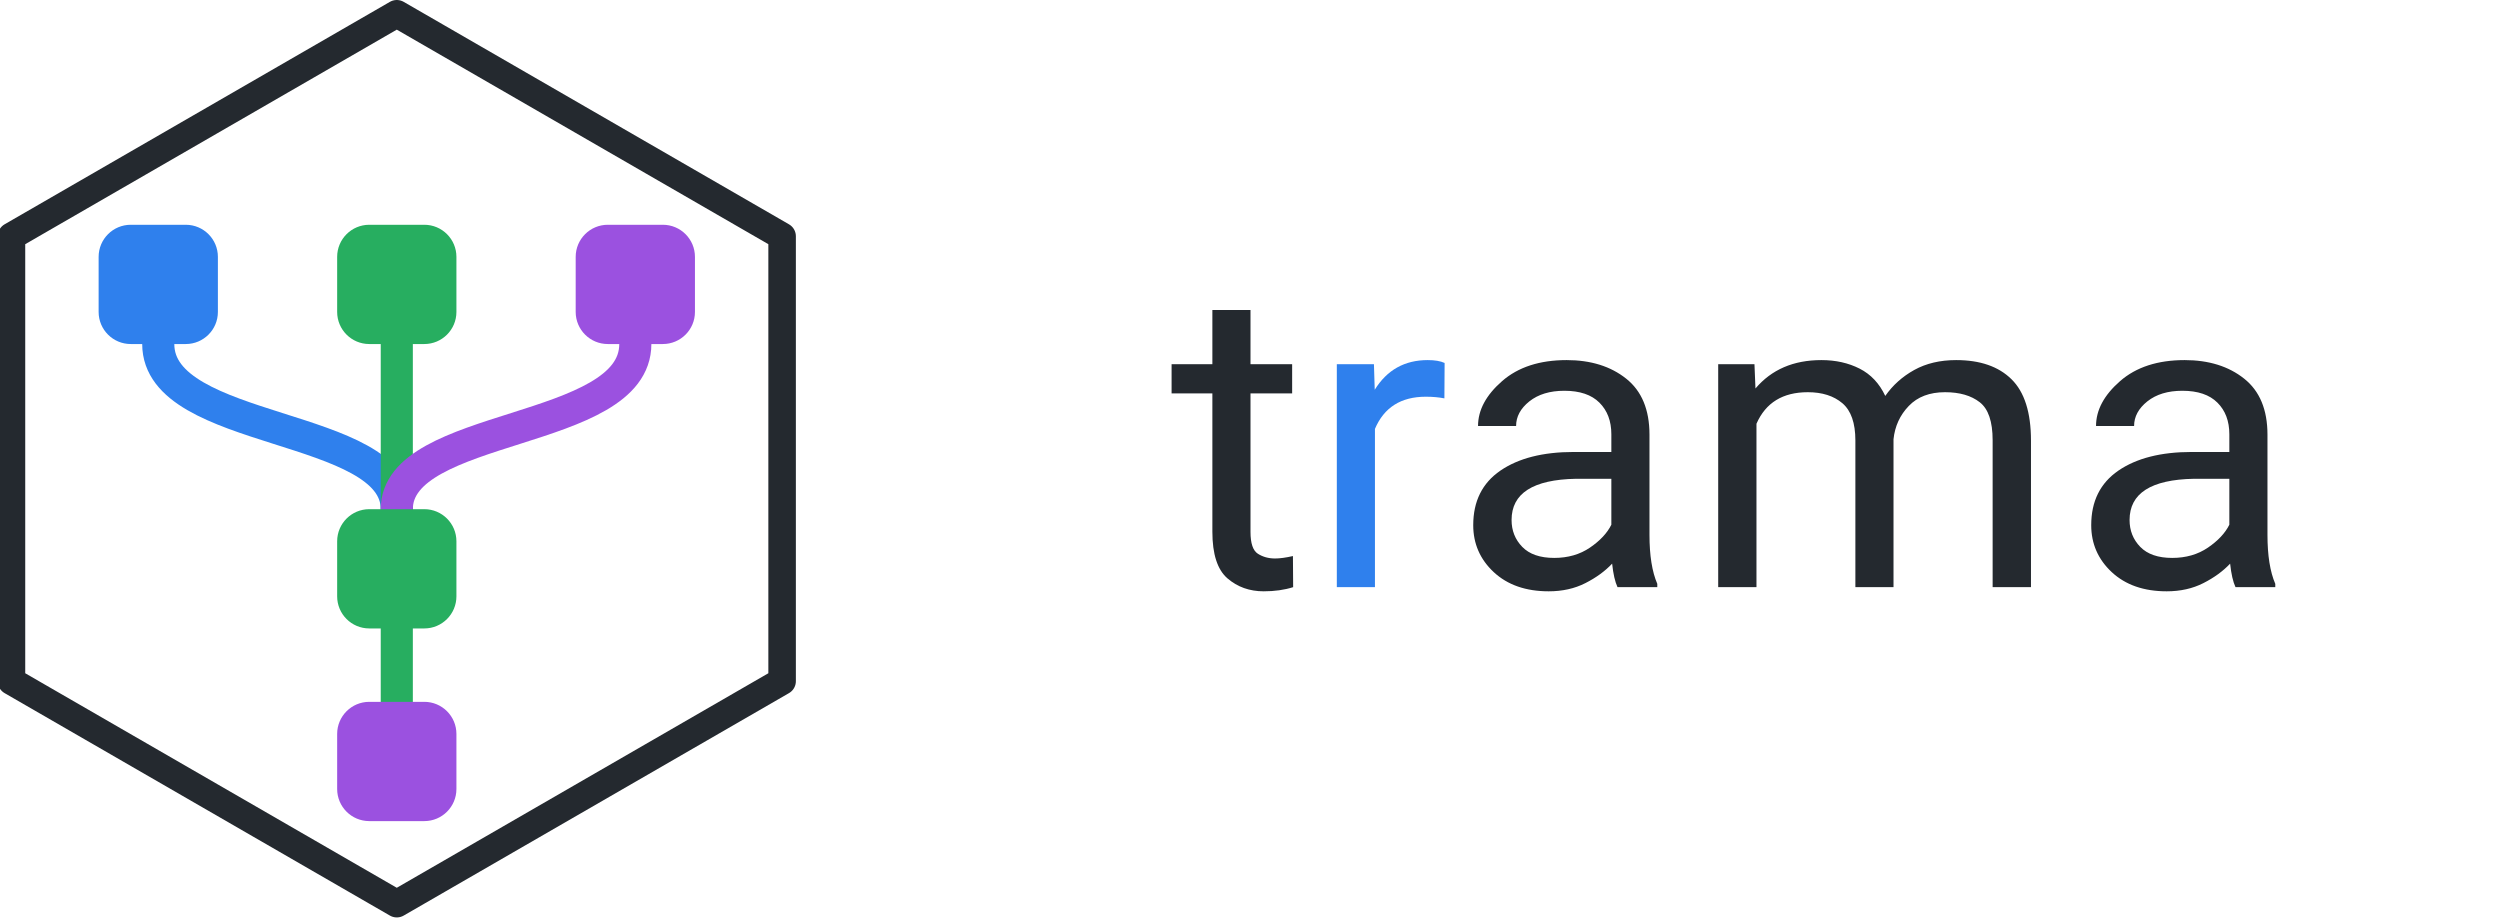
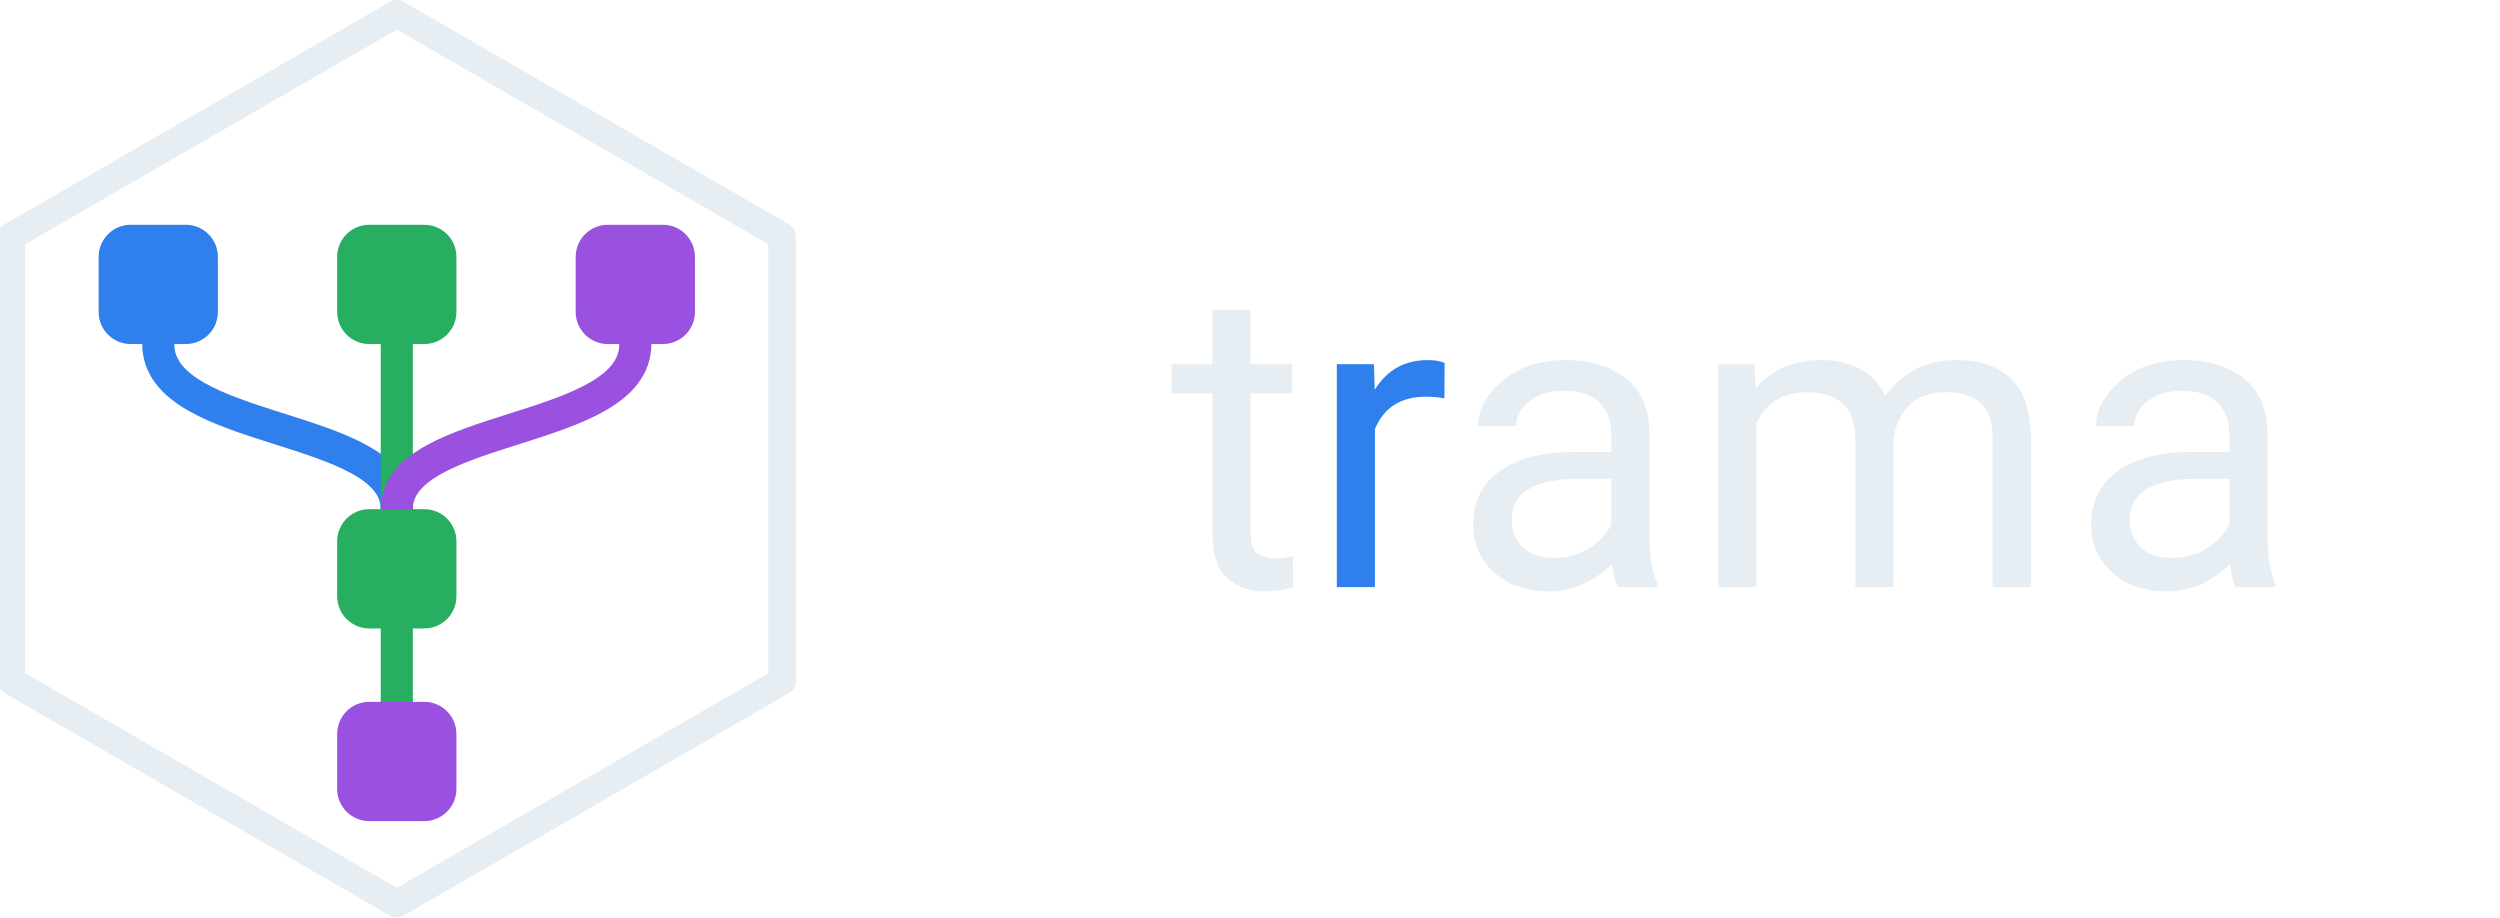
<svg xmlns="http://www.w3.org/2000/svg" viewBox="0 0 545 200" fill="none" role="img" aria-labelledby="tituloMarca">
-   <path d="M86.5 3 170.5 51.5 170.5 148.5 86.5 197 2.5 148.5 2.5 51.5Z" stroke="#24292f" stroke-width="6" stroke-linejoin="round" />
+   <path d="M86.5 3 170.5 51.5 170.5 148.5 86.5 197 2.5 148.5 2.5 51.5Z" stroke="#e6edf3" stroke-width="6" stroke-linejoin="round" />
  <g stroke-width="7" stroke-linecap="round">
    <path d="M34.5 75C34.5 95 86.5 92 86.5 111" stroke="#2f80ed" />
    <path d="M86.5 75 86.5 111" stroke="#27ae60" />
    <path d="M138.5 75C138.5 95 86.5 92 86.5 111" stroke="#9b51e0" />
    <path d="M86.5 137 86.5 153" stroke="#27ae60" />
  </g>
  <g>
    <rect x="21.5" y="49" width="26" height="26" rx="7" fill="#2f80ed" />
    <rect x="73.5" y="49" width="26" height="26" rx="7" fill="#27ae60" />
    <rect x="125.5" y="49" width="26" height="26" rx="7" fill="#9b51e0" />
    <rect x="73.5" y="111" width="26" height="26" rx="7" fill="#27ae60" />
    <rect x="73.5" y="153" width="26" height="26" rx="7" fill="#9b51e0" />
  </g>
-   <text x="255" y="128" textLength="270" lengthAdjust="spacingAndGlyphs" font-family="system-ui, -apple-system, 'Segoe UI', Roboto, sans-serif" font-size="92" font-weight="400" letter-spacing="2" fill="#24292f">t<tspan fill="#2f80ed">r</tspan>ama</text>
+   <text x="255" y="128" textLength="270" lengthAdjust="spacingAndGlyphs" font-family="system-ui, -apple-system, 'Segoe UI', Roboto, sans-serif" font-size="92" font-weight="400" letter-spacing="2" fill="#e6edf3">t<tspan fill="#2f80ed">r</tspan>ama</text>
</svg>
